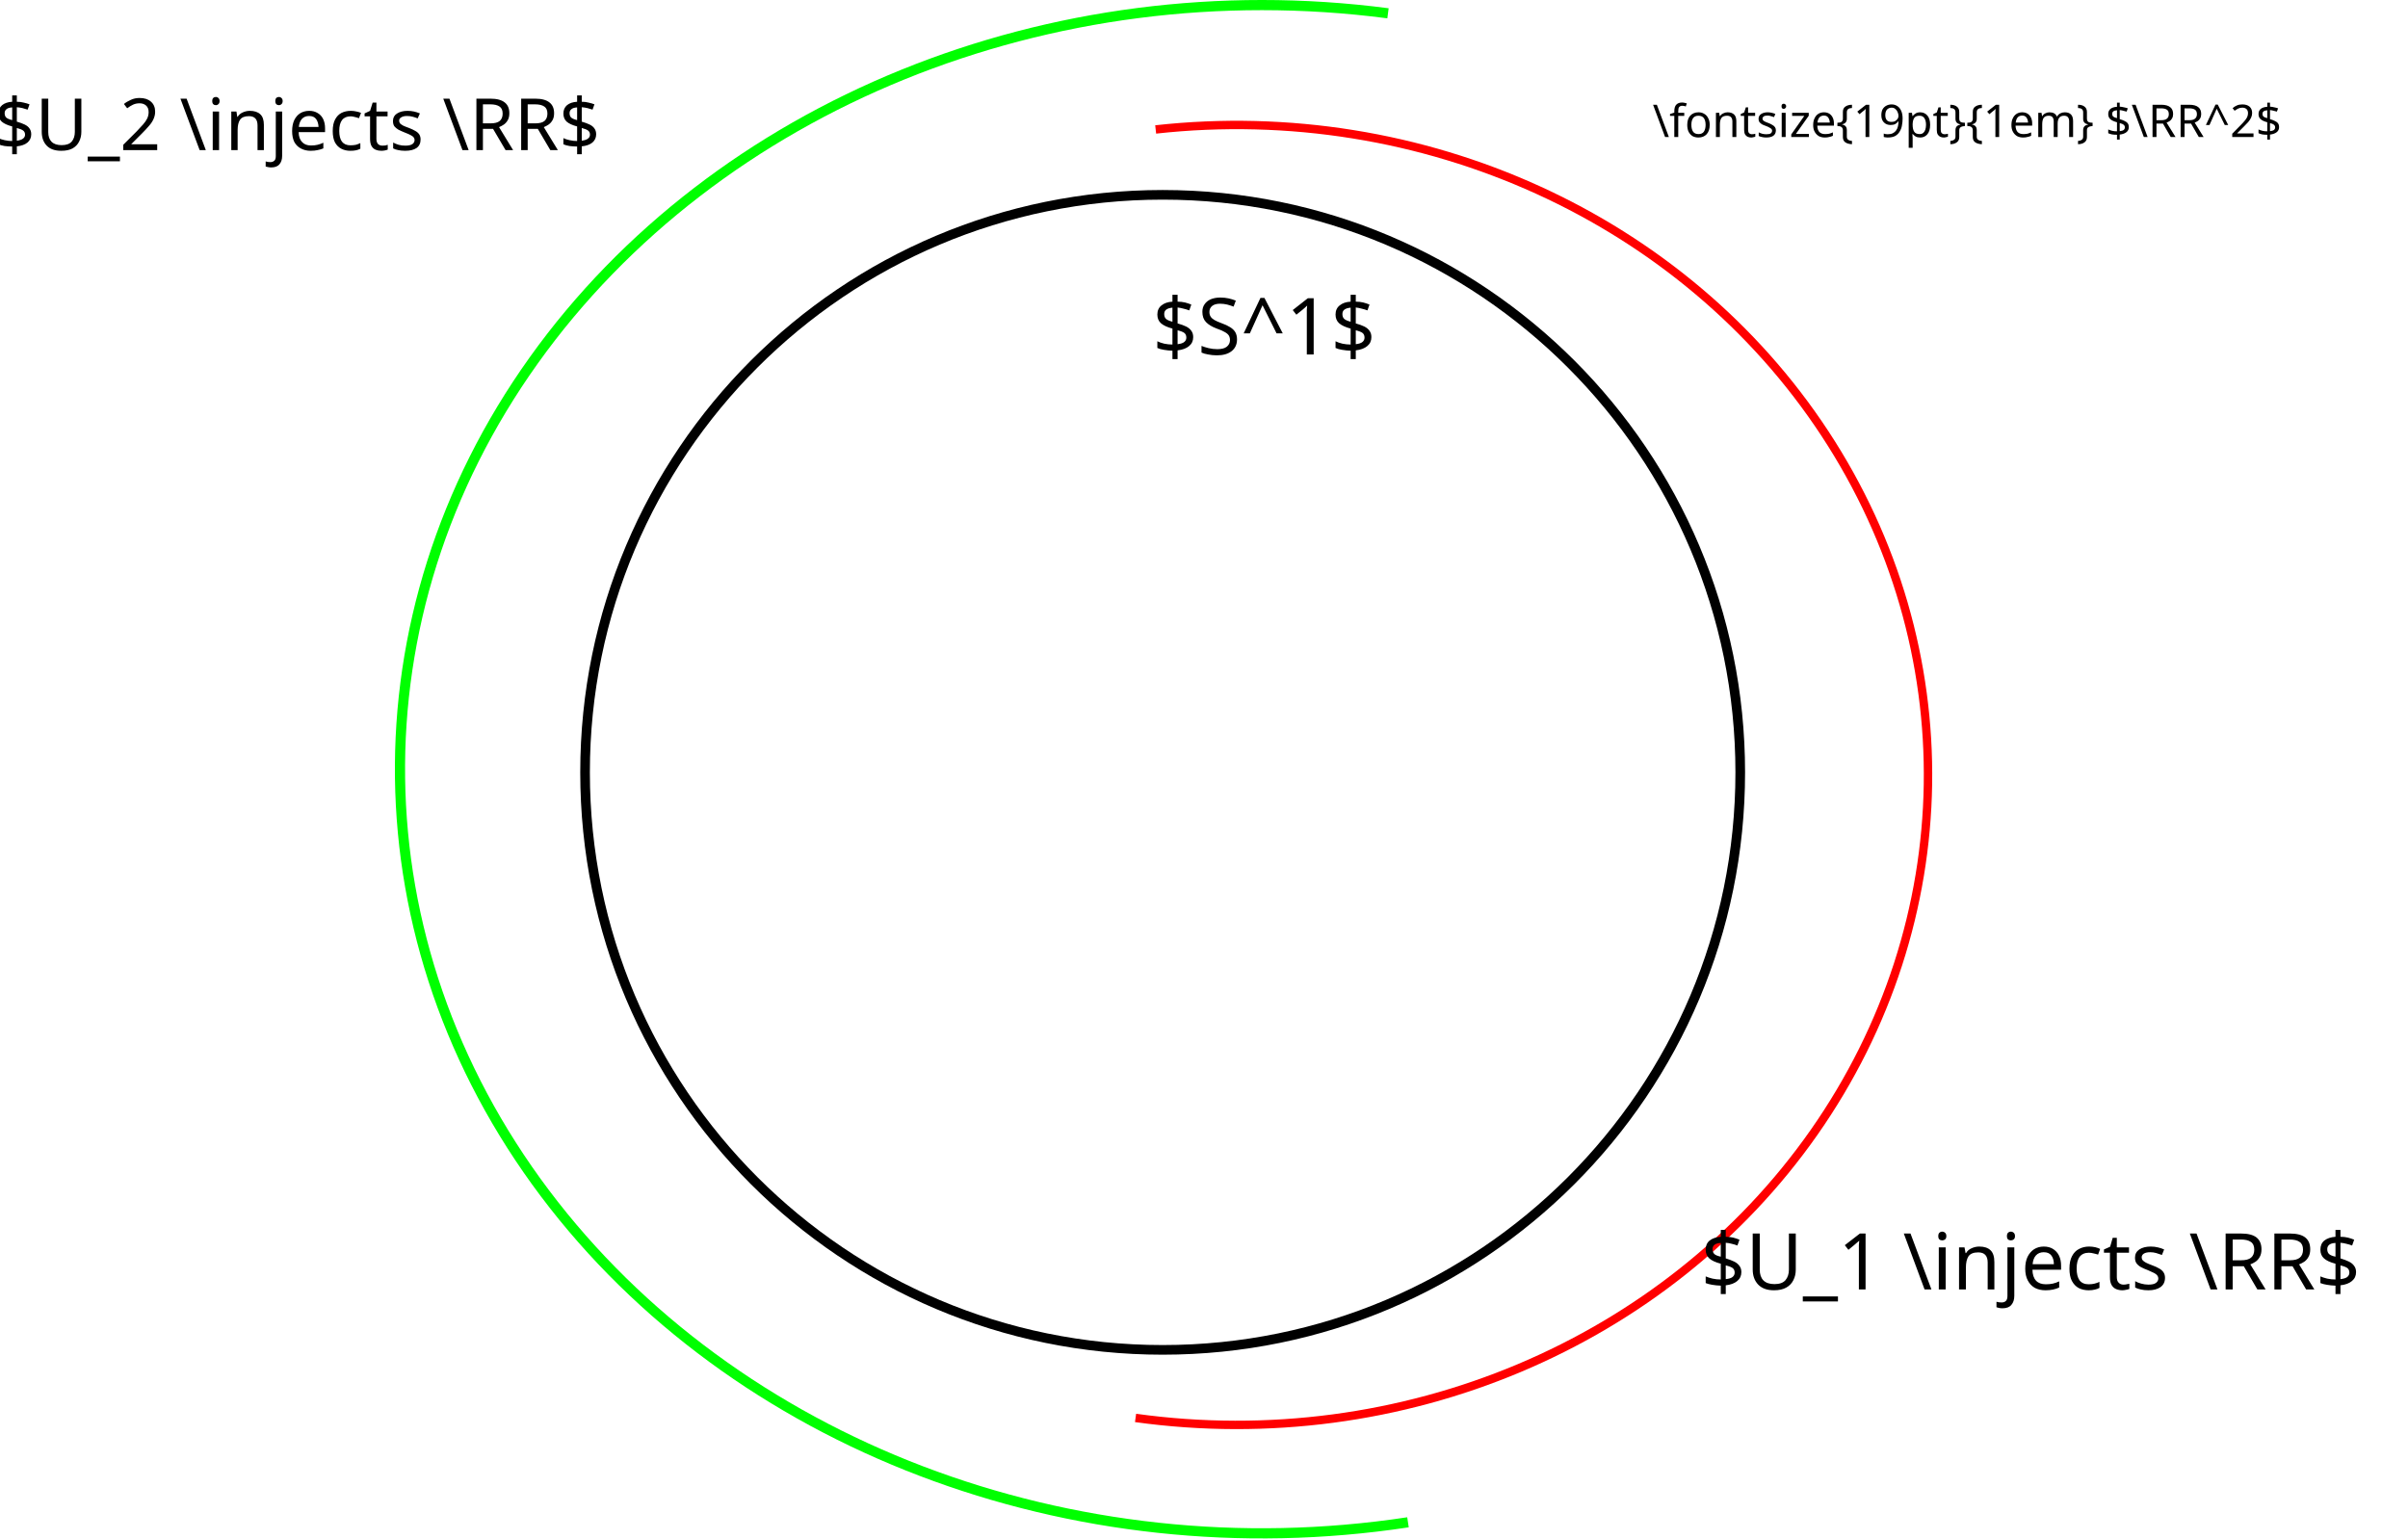
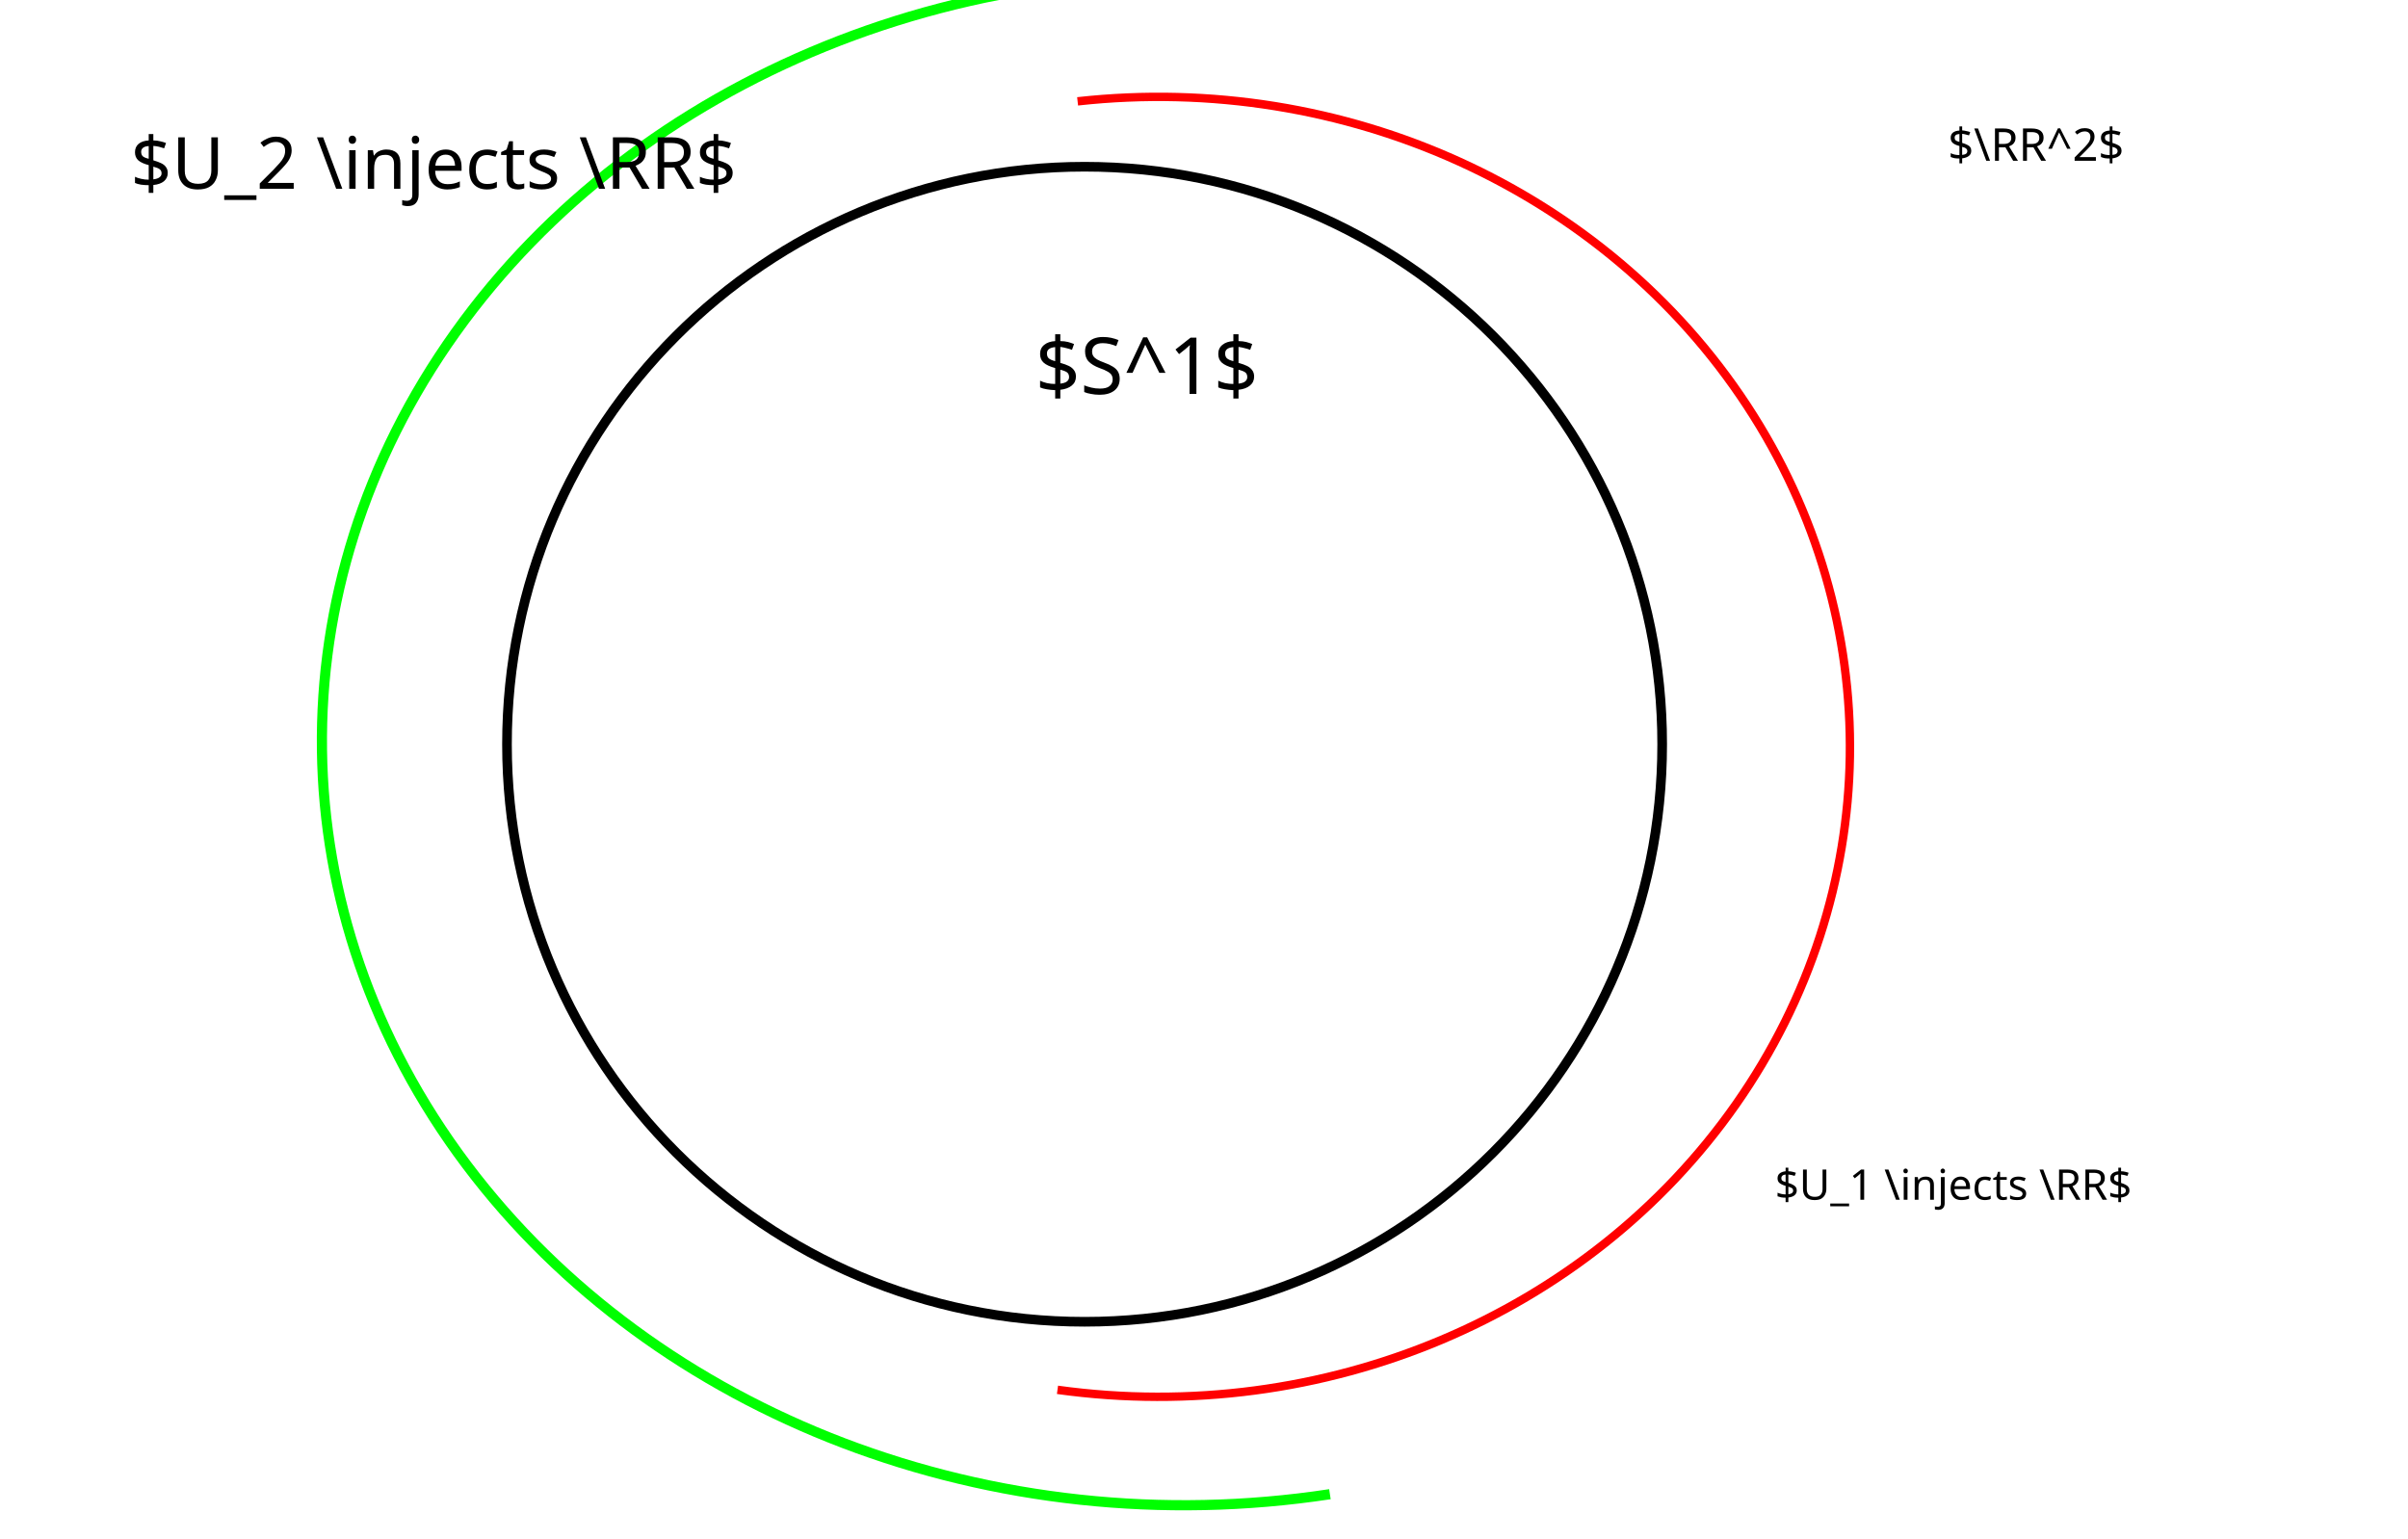
<svg xmlns="http://www.w3.org/2000/svg" width="219.386mm" height="140.18mm" viewBox="0 0 219.386 140.18" version="1.1" id="svg8">
  <defs id="defs2" />
  <g id="layer1" transform="translate(10.87289,-6.642433)">
-     <circle style="fill:none;fill-rule:evenodd;stroke:#000000;stroke-width:0.878;stroke-dashoffset:0.1;stroke-opacity:1" id="path837" cx="95.053" cy="77.018" r="52.623" />
-     <path style="fill:none;fill-rule:evenodd;stroke:#00ff00;stroke-width:0.926;stroke-dashoffset:0.1;stroke-opacity:1" id="path858" d="M 117.404,145.352 A 78.546,69.624 0 0 1 38.764,115.358 78.546,69.624 0 0 1 37.759,39.476 78.546,69.624 0 0 1 115.583,7.854" />
-     <path style="fill:none;fill-rule:evenodd;stroke:#ff0000;stroke-width:0.765;stroke-dashoffset:0.1;stroke-opacity:1" id="path858-6" d="m -94.417,-18.438 a 62.999,59.223 0 0 1 -60.98,-27.715 62.999,59.223 0 0 1 0.993,-63.667 62.999,59.223 0 0 1 61.819,-26.022" transform="scale(-1)" />
-     <text xml:space="preserve" style="font-size:7.167px;line-height:1.25;font-family:sans-serif;word-spacing:0px;stroke-width:0.179" x="94.131" y="38.943" id="text879">
-       <tspan id="tspan877" x="94.131" y="38.943" style="stroke-width:0.179">$S^1$</tspan>
+     <circle style="fill:none;fill-rule:evenodd;stroke:#000000;stroke-width:0.878;stroke-dashoffset:0.1;stroke-opacity:1" id="path837" cx="87.94" cy="74.457" r="52.623" />
+     <path style="fill:none;fill-rule:evenodd;stroke:#00ff00;stroke-width:0.926;stroke-dashoffset:0.1;stroke-opacity:1" id="path858" d="M 110.292,142.792 A 78.546,69.624 0 0 1 31.651,112.798 78.546,69.624 0 0 1 30.646,36.916 78.546,69.624 0 0 1 108.471,5.294" />
+     <path style="fill:none;fill-rule:evenodd;stroke:#ff0000;stroke-width:0.765;stroke-dashoffset:0.1;stroke-opacity:1" id="path858-6" d="m -87.304,-15.877 a 62.999,59.223 0 0 1 -60.98,-27.715 62.999,59.223 0 0 1 0.993,-63.667 62.999,59.223 0 0 1 61.819,-26.022" transform="scale(-1)" />
+     <text xml:space="preserve" style="font-size:7.167px;line-height:1.25;font-family:sans-serif;word-spacing:0px;stroke-width:0.179" x="83.451" y="42.537" id="text879">
+       <tspan id="tspan877" x="83.451" y="42.537" style="stroke-width:0.179">$S^1$</tspan>
    </text>
-     <text xml:space="preserve" style="font-size:6.561px;line-height:1.25;font-family:sans-serif;word-spacing:0px;stroke-width:0.164" x="-11.417" y="20.323" id="text883-7">
-       <tspan id="tspan881-5" x="-11.417" y="20.323" style="stroke-width:0.164">$U_2 \injects \RR$</tspan>
+     <text xml:space="preserve" style="font-size:6.561px;line-height:1.25;font-family:sans-serif;word-spacing:0px;stroke-width:0.164" x="1.02" y="23.844" id="text883-7">
+       <tspan id="tspan881-5" x="1.02" y="23.844" style="stroke-width:0.164">$U_2 \injects \RR$</tspan>
    </text>
-     <text xml:space="preserve" style="font-size:10.583px;line-height:1.25;font-family:sans-serif;word-spacing:0px;stroke-width:0.265" x="2.84" y="143.242" id="text905">
-       <tspan id="tspan903" x="2.84" y="143.242" style="stroke-width:0.265" />
+     <text xml:space="preserve" style="font-size:10.583px;line-height:1.25;font-family:sans-serif;word-spacing:0px;stroke-width:0.265" x="-4.273" y="140.681" id="text905">
+       <tspan id="tspan903" x="-4.273" y="140.681" style="stroke-width:0.265" />
    </text>
-     <text xml:space="preserve" style="font-size:7.139px;line-height:1.25;font-family:sans-serif;word-spacing:0px;stroke-width:0.178" x="144.089" y="124.136" id="text883-7-3">
-       <tspan id="tspan881-5-5" x="144.089" y="124.136" style="stroke-width:0.178">$U_1 \injects \RR$</tspan>
+     <text xml:space="preserve" style="font-size:3.864px;line-height:1.25;font-family:sans-serif;word-spacing:0px;stroke-width:0.097" x="150.839" y="115.959" id="text883-7-3">
+       <tspan id="tspan881-5-5" x="150.839" y="115.959" style="stroke-width:0.097">$U_1 \injects \RR$</tspan>
    </text>
-     <text xml:space="preserve" style="font-size:4.109px;line-height:1.25;font-family:sans-serif;word-spacing:0px;stroke-width:0.103" x="139.686" y="19.123" id="text927">
-       <tspan x="139.686" y="19.123" style="stroke-width:0.103" id="tspan25">\fontsize{19pt}{1em} $\RR^2$</tspan>
+     <text xml:space="preserve" style="font-size:4.109px;line-height:1.25;font-family:sans-serif;word-spacing:0px;stroke-width:0.103" x="166.596" y="21.287" id="text927">
+       <tspan x="166.596" y="21.287" style="stroke-width:0.103" id="tspan25">$\RR^2$</tspan>
    </text>
  </g>
</svg>
